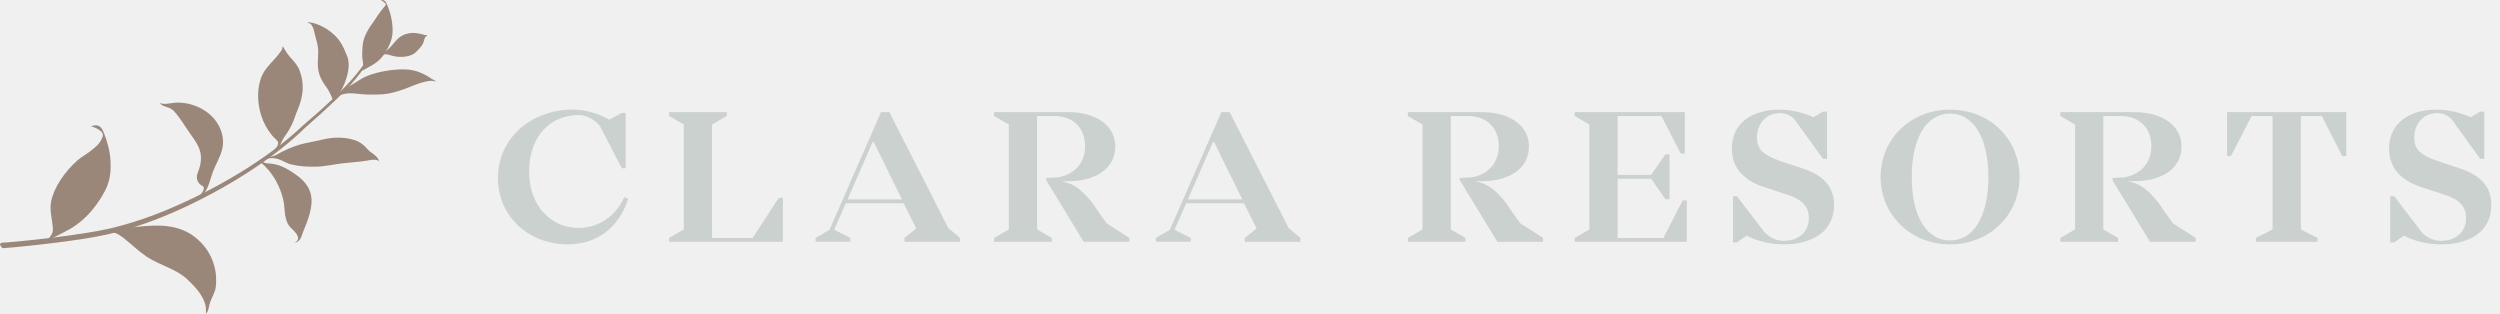
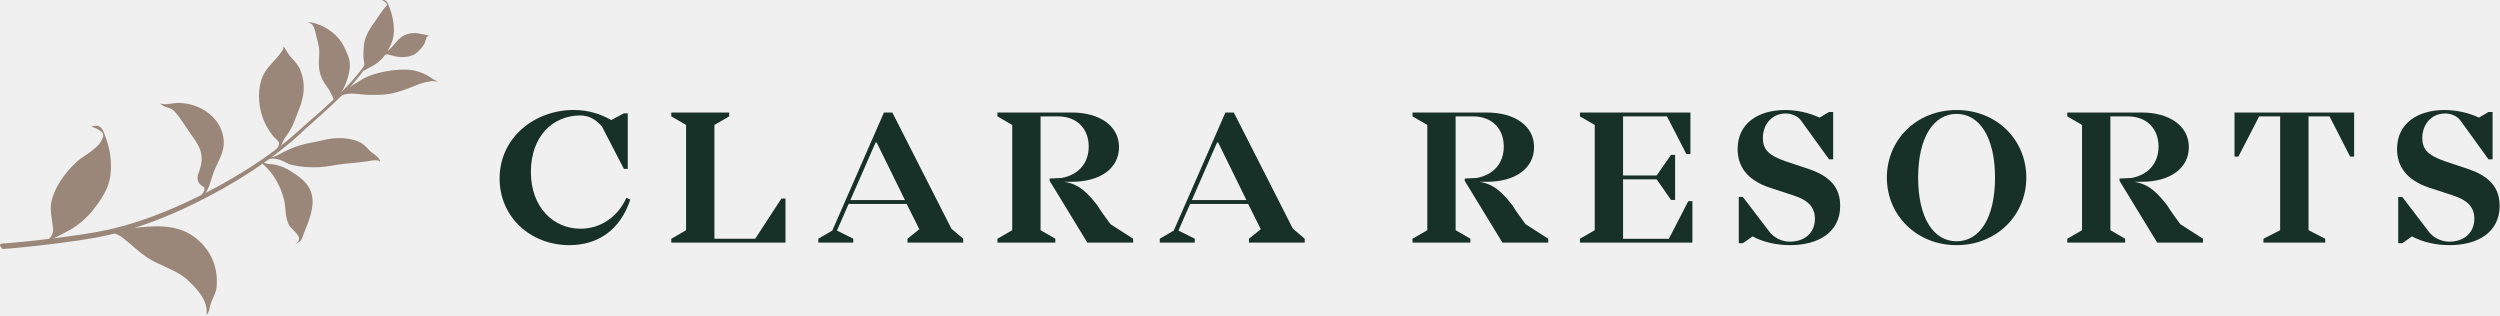
- <svg xmlns="http://www.w3.org/2000/svg" width="255" height="32" viewBox="0 0 255 32" fill="none">
-   <g clip-path="url(#clip0_41025_11933)">
-     <path d="M64.076 20.283C63.068 23.363 60.801 24.922 57.877 24.922C53.946 24.922 50.79 22.079 50.79 18.148C50.79 13.942 54.403 11.18 58.31 11.18C59.812 11.18 61.076 11.594 62.141 12.207L63.425 11.517H63.819V17.165H63.425L61.195 12.863C60.72 12.292 59.993 11.736 59.004 11.736C56.18 11.736 53.97 13.87 53.97 17.483C53.97 21.096 56.28 23.249 59.004 23.249C60.977 23.249 62.754 22.141 63.681 20.112L64.076 20.288V20.283Z" fill="#CBD1CF" />
-     <path d="M79.853 20.183V24.665H68.245V24.271L69.747 23.401V12.701L68.245 11.831V11.437H74.129V11.831L72.627 12.701V24.271H76.772L79.439 20.183H79.853Z" fill="#CBD1CF" />
-     <path d="M97.92 24.271V24.665H92.254V24.271L93.457 23.301L92.173 20.734H86.27L85.086 23.439L86.745 24.266V24.66H83.189V24.266L84.611 23.439L89.863 11.437H90.714L96.718 23.244L97.92 24.271ZM91.998 20.34L89.117 14.474H89.017L86.45 20.34H91.998Z" fill="#CBD1CF" />
-     <path d="M115.199 24.271V24.665H110.541L106.709 18.386V18.148L107.912 18.091C109.571 17.797 110.679 16.651 110.679 14.892C110.679 13.133 109.533 11.831 107.541 11.831H105.783V23.401L107.285 24.271V24.665H101.4V24.271L102.902 23.401V12.701L101.4 11.831V11.437H108.963C111.786 11.437 113.759 12.801 113.759 14.949C113.759 17.098 111.881 18.481 108.944 18.481H108.193C108.487 18.519 108.787 18.6 109.081 18.719C109.794 18.994 110.484 19.489 111.567 20.891C111.862 21.385 112.338 22.037 112.889 22.788L115.199 24.271Z" fill="#CBD1CF" />
-     <path d="M132.634 24.271V24.665H126.968V24.271L128.171 23.301L126.887 20.734H120.984L119.8 23.439L121.459 24.266V24.66H117.903V24.266L119.325 23.439L124.577 11.437H125.428L131.432 23.244L132.634 24.271ZM126.711 20.34L123.831 14.474H123.731L121.164 20.34H126.711Z" fill="#CBD1CF" />
-     <path d="M157.395 24.271V24.665H152.737L148.905 18.386V18.148L150.108 18.091C151.767 17.797 152.874 16.651 152.874 14.892C152.874 13.133 151.729 11.831 149.737 11.831H147.978V23.401L149.48 24.271V24.665H143.596V24.271L145.098 23.401V12.701L143.596 11.831V11.437H151.158C153.982 11.437 155.955 12.801 155.955 14.949C155.955 17.098 154.077 18.481 151.139 18.481H150.388C150.683 18.519 150.983 18.6 151.277 18.719C151.99 18.994 152.679 19.489 153.763 20.891C154.058 21.385 154.533 22.037 155.085 22.788L157.395 24.271Z" fill="#CBD1CF" />
-     <path d="M172.05 20.439V24.665H160.618V24.271L162.12 23.401V12.701L160.618 11.831V11.437H171.85V15.662H171.436L169.464 11.831H165V17.835H168.418L169.877 15.743H170.291V20.325H169.877L168.418 18.234H165V24.276H169.659L171.631 20.444H172.045L172.05 20.439Z" fill="#CBD1CF" />
-     <path d="M187.075 20.915C187.075 23.657 184.803 24.922 181.98 24.922C180.677 24.922 179.313 24.646 178.168 24.033L177.179 24.722H176.765V20.021H177.179L179.983 23.696C180.616 24.366 181.386 24.565 181.956 24.565C183.496 24.565 184.504 23.639 184.504 22.236C184.504 21.091 183.853 20.359 182.332 19.869L179.865 19.061C177.654 18.31 176.646 16.951 176.646 15.154C176.646 12.487 178.819 11.185 181.462 11.185C182.688 11.185 183.91 11.46 184.974 11.955L185.944 11.384H186.358V16.199H185.944L183.102 12.268C182.807 11.836 182.175 11.536 181.562 11.536C180.002 11.536 179.213 12.782 179.213 14.022C179.213 15.263 179.884 15.819 181.504 16.39L183.872 17.179C186.144 17.949 187.071 19.151 187.071 20.91L187.075 20.915Z" fill="#CBD1CF" />
-     <path d="M205.994 18.053C205.994 21.904 202.952 24.922 198.907 24.922C194.862 24.922 191.819 21.904 191.819 18.053C191.819 14.203 194.838 11.185 198.907 11.185C202.976 11.185 205.994 14.203 205.994 18.053ZM202.814 18.053C202.814 13.946 201.236 11.579 198.907 11.579C196.578 11.579 194.999 13.946 194.999 18.053C194.999 22.16 196.558 24.527 198.907 24.527C201.255 24.527 202.814 22.16 202.814 18.053Z" fill="#CBD1CF" />
-     <path d="M223.962 24.271V24.665H219.303L215.472 18.386V18.148L216.675 18.091C218.334 17.797 219.436 16.651 219.436 14.892C219.436 13.133 218.291 11.831 216.299 11.831H214.54V23.401L216.042 24.271V24.665H210.158V24.271L211.66 23.401V12.701L210.158 11.831V11.437H217.72C220.544 11.437 222.517 12.801 222.517 14.949C222.517 17.098 220.639 18.481 217.701 18.481H216.95C217.245 18.519 217.545 18.6 217.839 18.719C218.552 18.994 219.242 19.489 220.325 20.891C220.62 21.385 221.095 22.037 221.647 22.788L223.957 24.271H223.962Z" fill="#CBD1CF" />
-     <path d="M239.325 15.919H238.911L236.82 11.831H234.685V23.401L236.382 24.271V24.665H230.103V24.271L231.8 23.401V11.831H229.666L227.555 15.919H227.161V11.437H239.32V15.919H239.325Z" fill="#CBD1CF" />
-     <path d="M254.113 20.915C254.113 23.657 251.84 24.922 249.017 24.922C247.714 24.922 246.35 24.646 245.205 24.033L244.216 24.722H243.802V20.021H244.216L247.02 23.696C247.653 24.366 248.423 24.565 248.993 24.565C250.533 24.565 251.541 23.639 251.541 22.236C251.541 21.091 250.89 20.359 249.369 19.869L246.902 19.061C244.691 18.31 243.684 16.951 243.684 15.154C243.684 12.487 245.856 11.185 248.499 11.185C249.725 11.185 250.947 11.46 252.012 11.955L252.981 11.384H253.395V16.199H252.981L250.139 12.268C249.844 11.836 249.212 11.536 248.599 11.536C247.039 11.536 246.25 12.782 246.25 14.022C246.25 15.263 246.921 15.819 248.542 16.39L250.909 17.179C253.181 17.949 254.108 19.151 254.108 20.91L254.113 20.915Z" fill="#CBD1CF" />
-     <path d="M10.605 13.58C10.952 14.441 11.228 15.467 11.271 16.413C11.309 17.279 11.285 18.068 10.933 18.971C10.634 19.741 10.039 20.639 9.455 21.362C8.889 22.065 8.072 22.811 7.183 23.33C6.527 23.71 4.587 24.675 4.663 24.608C5.486 23.876 5.433 23.534 5.357 22.921C5.262 22.141 5.053 21.328 5.224 20.511C5.514 19.109 6.574 17.549 7.867 16.385C8.233 16.057 8.88 15.686 9.25 15.392C9.887 14.888 10.153 14.688 10.444 14.013C10.577 13.699 10.434 13.514 10.315 13.405C10.101 13.2 9.631 12.958 9.288 12.886C10.22 12.516 10.458 13.219 10.6 13.576L10.605 13.58Z" fill="#9A877A" />
-     <path d="M30.873 23.753C31.425 22.441 31.972 21.058 31.715 19.86C31.529 18.999 30.954 18.343 30.089 17.749C29.443 17.307 28.63 16.78 27.613 16.689C27.275 16.661 27 16.689 26.652 16.395C26.581 16.38 26.534 16.475 26.462 16.456C26.415 16.456 28.169 17.554 28.868 20.269C29.105 21.195 28.92 22.184 29.481 23.026C29.709 23.368 31.068 24.271 29.999 24.789C30.707 24.637 30.745 24.067 30.878 23.748L30.873 23.753Z" fill="#9A877A" />
+ <svg xmlns="http://www.w3.org/2000/svg" viewBox="0 0 254.15 32.09" fill="none">
+   <g clip-path="url(#clip0_6022_3578)">
+     <path d="M64.076 20.283C63.068 23.363 60.801 24.922 57.878 24.922C53.947 24.922 50.79 22.08 50.79 18.149C50.79 13.942 54.403 11.18 58.31 11.18C59.812 11.18 61.077 11.594 62.141 12.207L63.425 11.518H63.819V17.165H63.425L61.196 12.863C60.72 12.292 59.993 11.736 59.004 11.736C56.181 11.736 53.97 13.87 53.97 17.483C53.97 21.096 56.281 23.249 59.004 23.249C60.977 23.249 62.755 22.141 63.682 20.112L64.076 20.288V20.283Z" fill="#173028" />
+     <path d="M79.853 20.183V24.666H68.245V24.271L69.747 23.401V12.701L68.245 11.831V11.437H74.129V11.831L72.627 12.701V24.271H76.772L79.439 20.183H79.853Z" fill="#173028" />
+     <path d="M97.92 24.271V24.666H92.254V24.271L93.457 23.301L92.174 20.735H86.27L85.086 23.439L86.745 24.266V24.661H83.19V24.266L84.611 23.439L89.863 11.437H90.714L96.718 23.244L97.92 24.271ZM91.998 20.34L89.117 14.474H89.017L86.45 20.34H91.998Z" fill="#173028" />
+     <path d="M115.199 24.271V24.666H110.541L106.709 18.386V18.149L107.912 18.092C109.571 17.797 110.679 16.651 110.679 14.893C110.679 13.134 109.533 11.831 107.541 11.831H105.783V23.401L107.285 24.271V24.666H101.4V24.271L102.902 23.401V12.701L101.4 11.831V11.437H108.963C111.786 11.437 113.759 12.801 113.759 14.95C113.759 17.098 111.881 18.481 108.944 18.481H108.193C108.487 18.519 108.787 18.6 109.081 18.719C109.794 18.995 110.484 19.489 111.567 20.891C111.862 21.386 112.338 22.037 112.889 22.788L115.199 24.271Z" fill="#173028" />
+     <path d="M132.635 24.271V24.666H126.969V24.271L128.171 23.301L126.888 20.735H120.984L119.8 23.439L121.459 24.266V24.661H117.904V24.266L119.325 23.439L124.578 11.437H125.428L131.432 23.244L132.635 24.271ZM126.712 20.34L123.831 14.474H123.731L121.165 20.34H126.712Z" fill="#173028" />
+     <path d="M157.395 24.271V24.666H152.737L148.906 18.386V18.149L150.108 18.092C151.767 17.797 152.875 16.651 152.875 14.893C152.875 13.134 151.729 11.831 149.737 11.831H147.979V23.401L149.481 24.271V24.666H143.596V24.271L145.098 23.401V12.701L143.596 11.831V11.437H151.159C153.982 11.437 155.955 12.801 155.955 14.95C155.955 17.098 154.077 18.481 151.14 18.481H150.389C150.683 18.519 150.983 18.6 151.278 18.719C151.991 18.995 152.68 19.489 153.764 20.891C154.058 21.386 154.534 22.037 155.085 22.788L157.395 24.271Z" fill="#173028" />
+     <path d="M172.05 20.44V24.666H160.618V24.271L162.12 23.401V12.701L160.618 11.831V11.437H171.85V15.663H171.437L169.464 11.831H165.001V17.835H168.418L169.878 15.743H170.291V20.326H169.878L168.418 18.234H165.001V24.276H169.659L171.632 20.445H172.045L172.05 20.44Z" fill="#173028" />
+     <path d="M187.075 20.915C187.075 23.658 184.803 24.922 181.98 24.922C180.677 24.922 179.313 24.646 178.168 24.033L177.179 24.723H176.765V20.021H177.179L179.983 23.696C180.616 24.366 181.386 24.566 181.956 24.566C183.496 24.566 184.504 23.639 184.504 22.236C184.504 21.091 183.853 20.359 182.332 19.869L179.865 19.061C177.654 18.31 176.646 16.951 176.646 15.154C176.646 12.487 178.819 11.185 181.462 11.185C182.688 11.185 183.91 11.46 184.974 11.955L185.944 11.384H186.358V16.2H185.944L183.102 12.269C182.807 11.836 182.175 11.537 181.562 11.537C180.002 11.537 179.213 12.782 179.213 14.023C179.213 15.263 179.884 15.819 181.504 16.39L183.872 17.179C186.144 17.949 187.071 19.151 187.071 20.91L187.075 20.915Z" fill="#173028" />
+     <path d="M205.994 18.053C205.994 21.904 202.952 24.922 198.907 24.922C194.862 24.922 191.819 21.904 191.819 18.053C191.819 14.203 194.838 11.185 198.907 11.185C202.976 11.185 205.994 14.203 205.994 18.053ZM202.814 18.053C202.814 13.947 201.236 11.579 198.907 11.579C196.578 11.579 194.999 13.947 194.999 18.053C194.999 22.16 196.559 24.528 198.907 24.528C201.255 24.528 202.814 22.16 202.814 18.053Z" fill="#173028" />
+     <path d="M223.962 24.271V24.666H219.304L215.472 18.386V18.149L216.675 18.092C218.334 17.797 219.437 16.651 219.437 14.893C219.437 13.134 218.291 11.831 216.3 11.831H214.541V23.401L216.043 24.271V24.666H210.158V24.271L211.66 23.401V12.701L210.158 11.831V11.437H217.721C220.544 11.437 222.517 12.801 222.517 14.95C222.517 17.098 220.639 18.481 217.702 18.481H216.951C217.245 18.519 217.545 18.6 217.84 18.719C218.553 18.995 219.242 19.489 220.326 20.891C220.62 21.386 221.096 22.037 221.647 22.788L223.957 24.271H223.962Z" fill="#173028" />
+     <path d="M239.325 15.919H238.912L236.82 11.831H234.686V23.401L236.383 24.271V24.666H230.103V24.271L231.8 23.401V11.831H229.666L227.556 15.919H227.161V11.437H239.32V15.919H239.325Z" fill="#173028" />
+     <path d="M254.113 20.915C254.113 23.658 251.841 24.922 249.017 24.922C247.715 24.922 246.351 24.646 245.205 24.033L244.216 24.723H243.803V20.021H244.216L247.021 23.696C247.653 24.366 248.423 24.566 248.994 24.566C250.534 24.566 251.541 23.639 251.541 22.236C251.541 21.091 250.89 20.359 249.369 19.869L246.902 19.061C244.692 18.31 243.684 16.951 243.684 15.154C243.684 12.487 245.856 11.185 248.499 11.185C249.726 11.185 250.947 11.46 252.012 11.955L252.982 11.384H253.395V16.2H252.982L250.139 12.269C249.844 11.836 249.212 11.537 248.599 11.537C247.04 11.537 246.251 12.782 246.251 14.023C246.251 15.263 246.921 15.819 248.542 16.39L250.909 17.179C253.181 17.949 254.108 19.151 254.108 20.91L254.113 20.915Z" fill="#173028" />
+     <path d="M10.605 13.581C10.952 14.441 11.227 15.468 11.27 16.414C11.308 17.279 11.285 18.068 10.933 18.971C10.633 19.741 10.039 20.639 9.455 21.362C8.889 22.065 8.071 22.812 7.182 23.33C6.526 23.71 4.587 24.675 4.663 24.608C5.485 23.876 5.433 23.534 5.357 22.921C5.262 22.141 5.053 21.329 5.224 20.511C5.514 19.109 6.574 17.55 7.867 16.385C8.233 16.057 8.879 15.686 9.25 15.392C9.887 14.888 10.153 14.688 10.443 14.013C10.576 13.699 10.434 13.514 10.315 13.405C10.101 13.2 9.63 12.958 9.288 12.886C10.22 12.516 10.457 13.219 10.6 13.576L10.605 13.581Z" fill="#9A877A" />
+     <path d="M30.873 23.753C31.425 22.441 31.971 21.058 31.715 19.86C31.529 18.999 30.954 18.343 30.089 17.749C29.443 17.307 28.63 16.78 27.613 16.689C27.275 16.661 26.999 16.689 26.652 16.395C26.581 16.38 26.534 16.475 26.462 16.456C26.415 16.456 28.169 17.554 28.867 20.269C29.105 21.195 28.92 22.184 29.481 23.026C29.709 23.368 31.068 24.271 29.999 24.789C30.707 24.637 30.745 24.067 30.878 23.748L30.873 23.753Z" fill="#9A877A" />
    <path d="M22.018 29.219C21.932 29.942 21.538 30.36 21.357 31.092C21.286 31.387 21.271 31.686 21.029 31.976C20.972 32.105 21.039 31.553 20.986 31.277C20.768 30.061 19.708 29.077 19.128 28.52C17.954 27.399 16.352 27.099 14.945 26.172C14.018 25.526 13.21 24.751 12.863 24.489C12.544 24.219 11.912 23.677 11.156 23.62C11.199 23.577 11.247 23.539 11.289 23.496C11.508 23.51 12.411 23.306 13.528 23.178C15.273 23.016 17.825 22.617 19.817 24.133C21.956 25.759 22.156 28.021 22.018 29.214V29.219Z" fill="#9A877A" />
-     <path d="M31.677 2.296C32.276 2.386 32.88 2.672 33.355 2.981C33.925 3.351 34.41 3.808 34.757 4.354C35.019 4.768 35.199 5.224 35.385 5.666C35.774 6.579 35.475 7.658 35.114 8.585C34.748 9.521 33.963 10.325 33.954 10.287C33.892 9.892 33.593 9.388 33.502 9.212C33.345 8.908 33.008 8.594 32.713 7.948C32.475 7.43 32.404 6.897 32.414 6.332C32.423 5.823 32.499 5.333 32.428 4.825C32.376 4.459 32.276 4.102 32.176 3.751C32.081 3.413 32.043 3.057 31.891 2.738C31.729 2.401 31.544 2.348 31.325 2.32C31.434 2.267 31.572 2.277 31.677 2.291V2.296Z" fill="#9A877A" />
-     <path d="M28.035 15.867C28.306 15.753 28.525 15.601 28.787 15.468C30.678 14.526 31.496 14.593 32.874 14.241C33.816 14.004 35.051 13.923 36.183 14.293C37.148 14.612 37.409 15.254 37.828 15.525C38.184 15.758 38.659 16.143 38.65 16.461C38.426 16.157 37.728 16.337 37.395 16.39C36.496 16.528 35.764 16.566 34.928 16.661C34.058 16.761 33.107 16.989 32.233 17.003C31.358 17.017 30.569 16.979 29.69 16.77C29.191 16.651 28.805 16.337 28.33 16.219C28.135 16.171 27.774 16.043 27.113 16.219L27.123 16.047C27.427 15.991 27.741 15.991 28.035 15.867Z" fill="#9A877A" />
-     <path d="M28.962 4.925C29.176 5.276 29.371 5.595 29.666 5.909C30.008 6.284 30.36 6.679 30.541 7.144C31.068 8.485 30.959 9.792 30.369 11.171C30.137 11.713 29.989 12.273 29.718 12.81C29.509 13.224 29.257 13.623 28.981 14.008C28.71 14.384 28.573 14.997 28.169 15.282L27.912 15.368C28.121 15.168 28.459 14.769 28.354 14.484C28.273 14.27 27.983 14.104 27.731 13.79C27.246 13.181 26.876 12.511 26.648 11.798C26.248 10.557 26.163 8.965 26.733 7.691C27.142 6.778 28.031 6.127 28.596 5.295C28.682 5.167 28.796 5.053 28.806 4.839C28.815 4.658 28.872 4.763 28.967 4.92L28.962 4.925Z" fill="#9A877A" />
-     <path d="M41.454 3.456C42.11 3.27 42.676 3.384 43.299 3.56C43.375 3.584 43.688 3.589 43.565 3.651C43.475 3.693 43.38 3.765 43.346 3.841C43.242 4.078 43.227 4.326 43.085 4.554C42.909 4.829 42.681 5.072 42.434 5.305C41.778 5.913 40.618 5.889 39.838 5.642C39.515 5.538 39.234 5.471 38.892 5.633L38.845 5.571C39.158 5.352 39.515 5.129 39.772 4.858C40.299 4.297 40.618 3.689 41.459 3.451L41.454 3.456Z" fill="#9A877A" />
+     <path d="M31.677 2.296C32.276 2.386 32.879 2.671 33.355 2.98C33.925 3.351 34.41 3.807 34.757 4.354C35.019 4.768 35.199 5.224 35.385 5.666C35.774 6.579 35.475 7.658 35.114 8.585C34.748 9.521 33.963 10.324 33.954 10.286C33.892 9.892 33.593 9.388 33.502 9.212C33.345 8.908 33.008 8.594 32.713 7.948C32.475 7.43 32.404 6.897 32.414 6.332C32.423 5.823 32.499 5.333 32.428 4.825C32.376 4.459 32.276 4.102 32.176 3.75C32.081 3.413 32.043 3.056 31.891 2.738C31.729 2.4 31.544 2.348 31.325 2.32C31.434 2.267 31.572 2.277 31.677 2.291V2.296Z" fill="#9A877A" />
+     <path d="M28.036 15.867C28.307 15.753 28.525 15.601 28.787 15.468C30.679 14.526 31.496 14.593 32.875 14.241C33.816 14.004 35.052 13.923 36.183 14.293C37.148 14.612 37.409 15.254 37.828 15.525C38.184 15.758 38.66 16.143 38.65 16.461C38.427 16.157 37.728 16.337 37.395 16.39C36.497 16.528 35.765 16.566 34.928 16.661C34.058 16.761 33.108 16.989 32.233 17.003C31.358 17.017 30.569 16.979 29.69 16.77C29.191 16.651 28.806 16.337 28.33 16.219C28.136 16.171 27.774 16.043 27.113 16.219L27.123 16.047C27.427 15.991 27.741 15.991 28.036 15.867Z" fill="#9A877A" />
+     <path d="M28.963 4.925C29.177 5.276 29.371 5.595 29.666 5.908C30.008 6.284 30.36 6.679 30.541 7.144C31.068 8.485 30.959 9.792 30.37 11.171C30.137 11.712 29.989 12.273 29.718 12.81C29.509 13.224 29.257 13.623 28.982 14.008C28.711 14.384 28.573 14.997 28.169 15.282L27.912 15.368C28.121 15.168 28.459 14.769 28.354 14.484C28.273 14.27 27.983 14.103 27.731 13.79C27.247 13.181 26.876 12.511 26.648 11.798C26.248 10.557 26.163 8.965 26.733 7.691C27.142 6.778 28.031 6.127 28.596 5.295C28.682 5.167 28.796 5.053 28.806 4.839C28.815 4.658 28.872 4.763 28.967 4.92L28.963 4.925Z" fill="#9A877A" />
+     <path d="M41.455 3.456C42.111 3.27 42.676 3.384 43.299 3.56C43.375 3.584 43.689 3.589 43.565 3.651C43.475 3.693 43.38 3.765 43.346 3.841C43.242 4.078 43.228 4.326 43.085 4.554C42.909 4.829 42.681 5.072 42.434 5.305C41.778 5.913 40.618 5.889 39.838 5.642C39.515 5.538 39.235 5.471 38.892 5.633L38.845 5.571C39.159 5.352 39.515 5.129 39.772 4.858C40.3 4.297 40.618 3.689 41.459 3.451L41.455 3.456Z" fill="#9A877A" />
    <path d="M38.484 7.415C39.586 7.135 40.827 7.021 41.668 7.102C42.491 7.182 43.323 7.544 43.941 7.99C44.078 8.09 44.692 8.371 44.425 8.304C44.288 8.271 44.026 8.223 43.793 8.257C42.662 8.409 41.811 8.932 40.722 9.26C39.724 9.559 39.263 9.683 37.409 9.64C36.463 9.616 35.536 9.312 34.581 9.754C34.738 9.165 36.102 8.561 36.625 8.185C37.081 7.862 37.752 7.601 38.484 7.415Z" fill="#9A877A" />
-     <path d="M17.05 10.576C17.383 10.548 17.839 10.458 18.167 10.462C20.116 10.486 21.932 11.632 22.526 13.281C22.773 13.961 22.826 14.626 22.631 15.335C22.427 16.086 22.008 16.761 21.728 17.488C21.409 18.334 21.281 19.313 20.577 20.007L20.33 19.988C20.487 19.836 21.062 19.175 20.649 18.971C20.383 18.838 19.864 18.391 20.173 17.611C20.886 15.829 20.326 14.902 19.479 13.752C19.042 13.158 18.053 11.494 17.535 11.152C17.103 10.866 16.566 10.895 16.299 10.51C16.551 10.591 16.775 10.605 17.05 10.586V10.576Z" fill="#9A877A" />
-     <path d="M0.271 25.317C2.59 25.155 8.209 24.528 10.828 23.938C13.447 23.358 16.076 22.408 18.562 21.262C23.524 18.98 28.078 16.005 31.125 13.029C33.326 11.099 35.161 9.412 36.254 8.076C37.366 6.75 37.761 5.852 37.694 5.833C37.594 5.794 37.148 6.65 36.031 7.938C34.928 9.236 33.117 10.914 30.883 12.815C27.826 15.715 23.372 18.557 18.476 20.773C16.043 21.88 13.49 22.797 10.947 23.363C8.409 23.938 2.842 24.566 0.551 24.737C0.551 24.737 -0.461 24.656 0.275 25.317H0.271Z" fill="#9A877A" />
-     <path d="M39.496 0.504C39.729 1.065 39.919 1.688 39.991 2.291C40.057 2.843 40.09 3.346 39.953 3.907C39.839 4.383 39.568 4.929 39.297 5.362C39.035 5.785 38.641 6.218 38.194 6.507C37.866 6.721 36.896 7.249 36.92 7.201C37.134 6.764 37.024 6.417 36.982 6.122C36.91 5.619 36.948 5.129 36.991 4.616C37.067 3.736 37.614 2.857 38.17 2.115C38.317 1.92 38.436 1.692 38.584 1.493C38.807 1.184 39.016 0.898 39.301 0.57C39.387 0.475 39.363 0.39 39.282 0.323C39.145 0.214 39.021 0.081 38.836 0.019C39.258 -0.086 39.396 0.276 39.492 0.504H39.496Z" fill="#9A877A" />
+     <path d="M17.05 10.576C17.383 10.548 17.84 10.457 18.168 10.462C20.116 10.486 21.932 11.632 22.526 13.281C22.774 13.961 22.826 14.626 22.631 15.335C22.427 16.085 22.008 16.761 21.728 17.488C21.409 18.334 21.281 19.313 20.578 20.007L20.33 19.988C20.487 19.836 21.062 19.175 20.649 18.971C20.383 18.838 19.864 18.391 20.174 17.611C20.887 15.829 20.326 14.902 19.48 13.752C19.042 13.157 18.053 11.494 17.535 11.152C17.103 10.866 16.566 10.895 16.299 10.51C16.551 10.591 16.775 10.605 17.05 10.586V10.576Z" fill="#9A877A" />
+     <path d="M0.271 25.317C2.591 25.155 8.209 24.528 10.828 23.938C13.447 23.358 16.076 22.408 18.562 21.262C23.525 18.98 28.078 16.005 31.125 13.029C33.326 11.099 35.161 9.412 36.254 8.076C37.367 6.75 37.761 5.851 37.695 5.832C37.595 5.794 37.148 6.65 36.031 7.938C34.928 9.236 33.117 10.914 30.883 12.815C27.826 15.715 23.373 18.557 18.477 20.772C16.043 21.88 13.49 22.797 10.947 23.363C8.409 23.938 2.843 24.566 0.551 24.737C0.551 24.737 -0.461 24.656 0.276 25.317H0.271Z" fill="#9A877A" />
+     <path d="M39.496 0.504C39.729 1.065 39.919 1.688 39.99 2.291C40.057 2.843 40.09 3.346 39.952 3.907C39.838 4.383 39.567 4.929 39.296 5.362C39.035 5.785 38.641 6.218 38.194 6.507C37.866 6.721 36.896 7.249 36.92 7.201C37.134 6.764 37.024 6.417 36.981 6.122C36.91 5.619 36.948 5.129 36.991 4.616C37.067 3.736 37.614 2.857 38.17 2.115C38.317 1.92 38.436 1.692 38.583 1.493C38.807 1.184 39.016 0.898 39.301 0.57C39.387 0.475 39.363 0.39 39.282 0.323C39.144 0.214 39.021 0.081 38.835 0.019C39.258 -0.086 39.396 0.276 39.491 0.504H39.496Z" fill="#9A877A" />
  </g>
  <defs>
-     <clipPath id="clip0_41025_11933">
+     <clipPath id="clip0_6022_3578">
      <rect width="254.113" height="32" fill="white" />
    </clipPath>
  </defs>
</svg>
